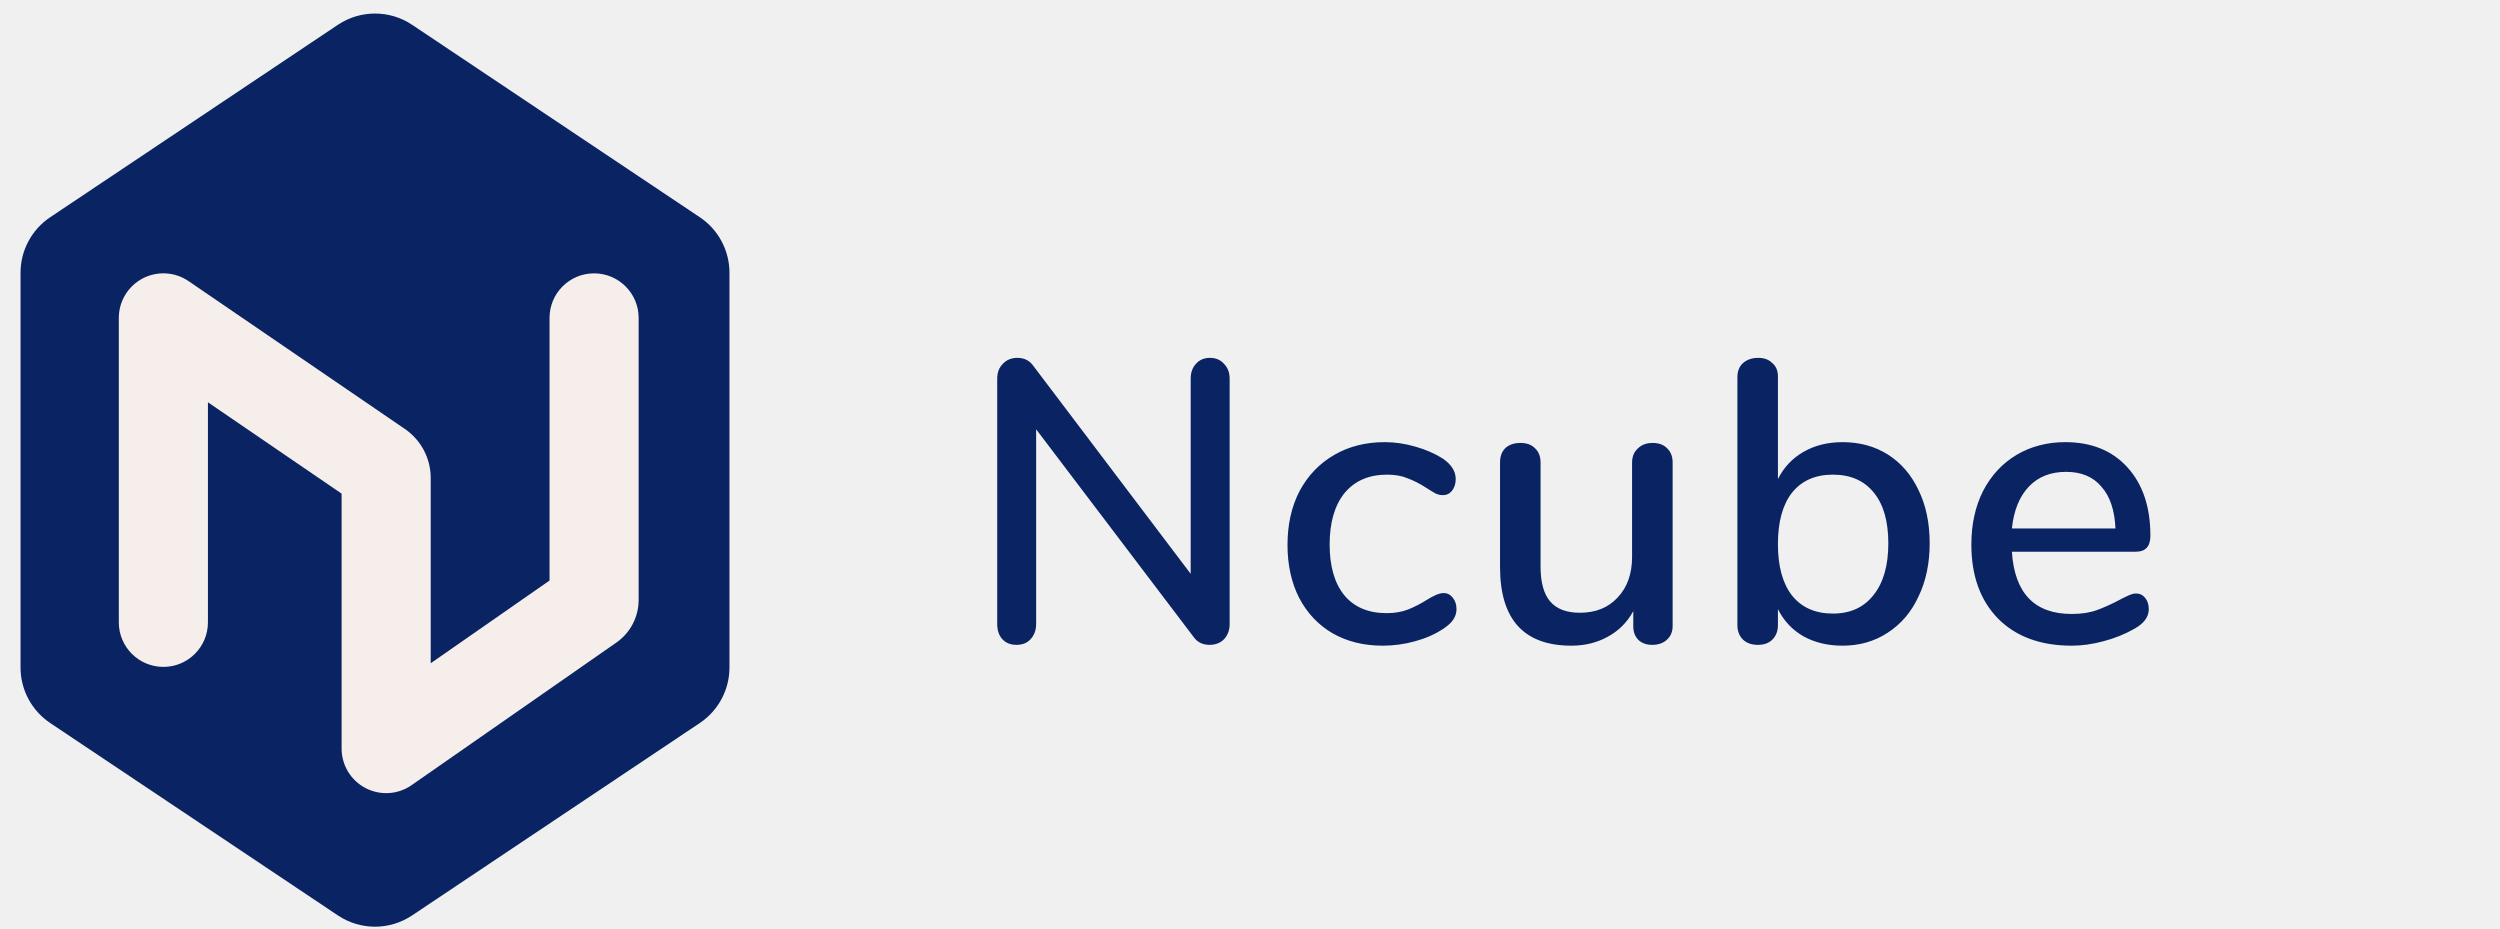
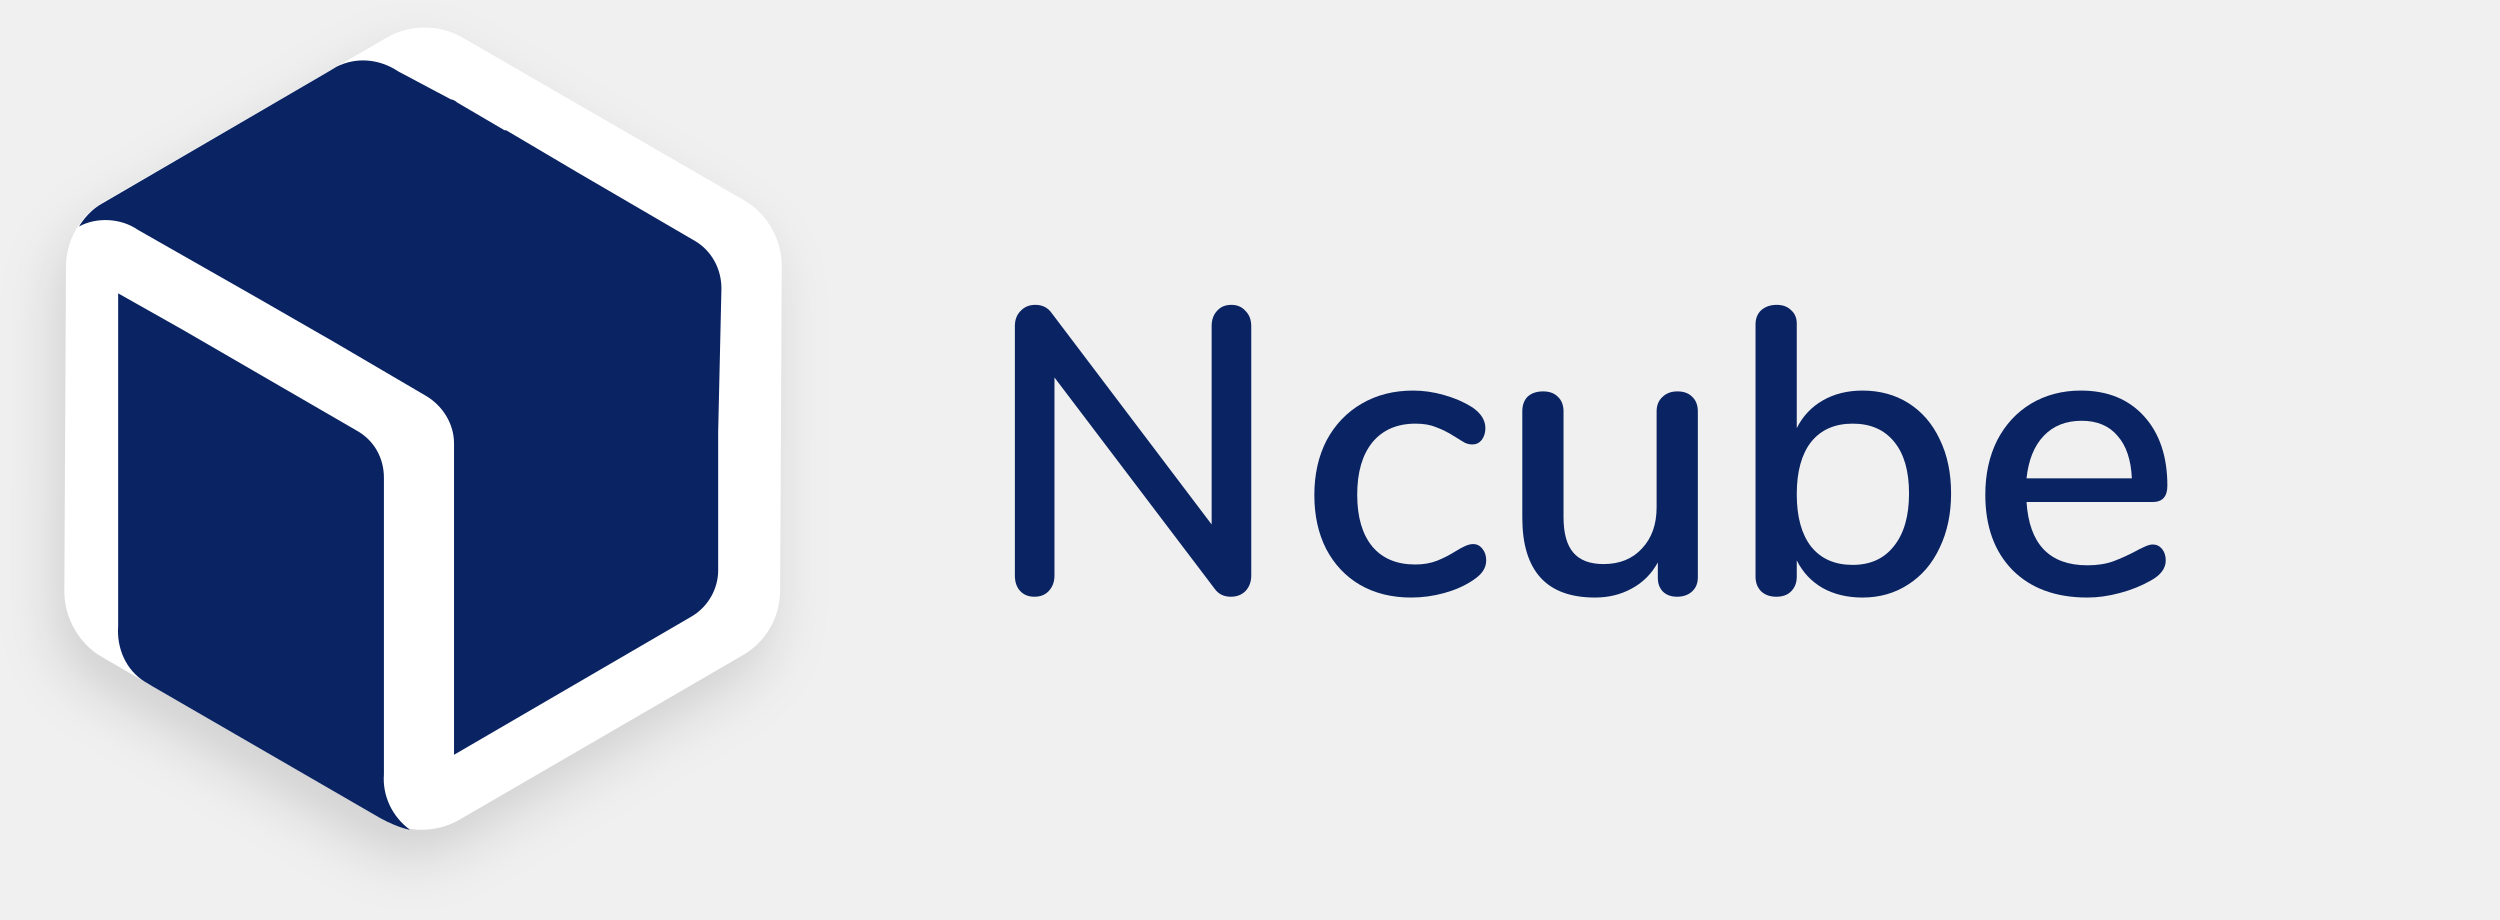
- <svg xmlns="http://www.w3.org/2000/svg" width="70" height="26" viewBox="0 0 70 26" fill="none">
-   <path fill-rule="evenodd" clip-rule="evenodd" d="M11.54 0.695L19.594 6.082C20.113 6.429 20.425 7.012 20.425 7.637V18.69C20.425 19.314 20.113 19.898 19.594 20.245L11.54 25.631C10.911 26.053 10.089 26.053 9.46 25.631L1.406 20.245C0.887 19.898 0.575 19.314 0.575 18.69V7.637C0.575 7.012 0.887 6.429 1.406 6.082L9.46 0.695C10.089 0.274 10.911 0.274 11.54 0.695Z" fill="#0A2463" />
-   <path fill-rule="evenodd" clip-rule="evenodd" d="M3.992 7.798C4.401 7.582 4.897 7.61 5.279 7.871L11.335 12.01C11.789 12.32 12.06 12.834 12.06 13.383V18.571L15.387 16.255V8.901C15.387 8.212 15.945 7.654 16.634 7.654C17.323 7.654 17.882 8.212 17.882 8.901V16.797C17.882 17.274 17.649 17.72 17.258 17.992L11.525 21.984C11.144 22.25 10.647 22.281 10.235 22.066C9.823 21.851 9.565 21.425 9.565 20.96V13.822L5.822 11.264V17.426C5.822 18.115 5.264 18.673 4.575 18.673C3.886 18.673 3.327 18.115 3.327 17.426V8.901C3.327 8.438 3.583 8.014 3.992 7.798Z" fill="#F5EEEB" />
-   <path d="M33.879 10.02C34.044 10.02 34.175 10.076 34.272 10.188C34.377 10.293 34.43 10.432 34.43 10.604V17.472C34.43 17.644 34.377 17.786 34.272 17.899C34.167 18.004 34.032 18.056 33.868 18.056C33.673 18.056 33.523 17.981 33.418 17.831L29.012 12.02V17.472C29.012 17.644 28.959 17.786 28.855 17.899C28.757 18.004 28.626 18.056 28.461 18.056C28.296 18.056 28.165 18.004 28.068 17.899C27.97 17.794 27.922 17.652 27.922 17.472V10.604C27.922 10.432 27.974 10.293 28.079 10.188C28.184 10.076 28.319 10.02 28.484 10.02C28.678 10.02 28.828 10.095 28.933 10.244L33.339 16.067V10.604C33.339 10.432 33.388 10.293 33.486 10.188C33.583 10.076 33.714 10.02 33.879 10.02ZM38.714 18.079C38.182 18.079 37.714 17.962 37.309 17.73C36.912 17.498 36.601 17.168 36.376 16.741C36.159 16.314 36.05 15.819 36.05 15.257C36.05 14.688 36.162 14.186 36.387 13.751C36.62 13.317 36.942 12.979 37.354 12.74C37.766 12.5 38.238 12.38 38.77 12.38C39.055 12.38 39.34 12.421 39.624 12.504C39.917 12.586 40.175 12.698 40.4 12.841C40.64 13.006 40.76 13.197 40.76 13.414C40.76 13.541 40.726 13.65 40.658 13.74C40.591 13.822 40.505 13.864 40.4 13.864C40.333 13.864 40.265 13.849 40.198 13.819C40.13 13.781 40.044 13.729 39.939 13.661C39.752 13.541 39.576 13.451 39.411 13.392C39.253 13.324 39.062 13.29 38.838 13.29C38.328 13.29 37.931 13.463 37.646 13.807C37.369 14.152 37.23 14.632 37.23 15.246C37.23 15.861 37.369 16.337 37.646 16.674C37.923 17.003 38.317 17.168 38.826 17.168C39.051 17.168 39.25 17.134 39.422 17.067C39.594 17 39.77 16.91 39.95 16.797C40.033 16.745 40.115 16.7 40.198 16.662C40.28 16.625 40.355 16.606 40.422 16.606C40.527 16.606 40.614 16.651 40.681 16.741C40.748 16.823 40.782 16.928 40.782 17.056C40.782 17.161 40.752 17.258 40.692 17.348C40.64 17.43 40.546 17.517 40.411 17.607C40.186 17.756 39.924 17.873 39.624 17.955C39.325 18.038 39.021 18.079 38.714 18.079ZM46.272 12.402C46.444 12.402 46.579 12.451 46.676 12.549C46.781 12.646 46.834 12.781 46.834 12.953V17.528C46.834 17.685 46.781 17.813 46.676 17.91C46.571 18.008 46.433 18.056 46.26 18.056C46.103 18.056 45.976 18.011 45.878 17.921C45.781 17.824 45.732 17.697 45.732 17.539V17.112C45.56 17.427 45.32 17.666 45.013 17.831C44.713 17.996 44.376 18.079 44.001 18.079C42.667 18.079 42.001 17.344 42.001 15.876V12.953C42.001 12.781 42.049 12.646 42.147 12.549C42.252 12.451 42.394 12.402 42.574 12.402C42.746 12.402 42.881 12.451 42.978 12.549C43.083 12.646 43.136 12.781 43.136 12.953V15.864C43.136 16.306 43.226 16.633 43.406 16.842C43.585 17.052 43.863 17.157 44.237 17.157C44.679 17.157 45.032 17.015 45.294 16.73C45.564 16.445 45.698 16.067 45.698 15.595V12.953C45.698 12.788 45.751 12.657 45.856 12.56C45.961 12.455 46.099 12.402 46.272 12.402ZM51.592 12.38C52.072 12.38 52.495 12.496 52.862 12.728C53.229 12.961 53.514 13.29 53.716 13.718C53.926 14.145 54.031 14.643 54.031 15.213C54.031 15.774 53.926 16.273 53.716 16.707C53.514 17.142 53.225 17.479 52.851 17.719C52.484 17.959 52.064 18.079 51.592 18.079C51.18 18.079 50.816 17.992 50.502 17.82C50.187 17.64 49.947 17.386 49.782 17.056V17.505C49.782 17.67 49.73 17.805 49.625 17.91C49.528 18.008 49.393 18.056 49.22 18.056C49.048 18.056 48.909 18.008 48.804 17.91C48.7 17.805 48.647 17.67 48.647 17.505V10.559C48.647 10.394 48.7 10.263 48.804 10.166C48.917 10.068 49.059 10.02 49.232 10.02C49.396 10.02 49.528 10.068 49.625 10.166C49.73 10.256 49.782 10.379 49.782 10.537V13.414C49.947 13.084 50.187 12.83 50.502 12.65C50.816 12.47 51.18 12.38 51.592 12.38ZM51.322 17.18C51.809 17.18 52.188 17.007 52.458 16.662C52.735 16.318 52.873 15.834 52.873 15.213C52.873 14.598 52.739 14.126 52.469 13.796C52.199 13.459 51.817 13.29 51.322 13.29C50.828 13.29 50.446 13.459 50.176 13.796C49.913 14.133 49.782 14.613 49.782 15.235C49.782 15.857 49.913 16.337 50.176 16.674C50.446 17.011 50.828 17.18 51.322 17.18ZM59.806 16.617C59.911 16.617 59.998 16.659 60.065 16.741C60.132 16.823 60.166 16.928 60.166 17.056C60.166 17.273 60.031 17.457 59.761 17.607C59.499 17.756 59.211 17.873 58.896 17.955C58.589 18.038 58.293 18.079 58.008 18.079C57.139 18.079 56.453 17.828 55.951 17.326C55.449 16.816 55.198 16.123 55.198 15.246C55.198 14.684 55.307 14.186 55.524 13.751C55.749 13.317 56.06 12.979 56.457 12.74C56.861 12.5 57.319 12.38 57.828 12.38C58.562 12.38 59.143 12.616 59.57 13.088C59.998 13.56 60.211 14.197 60.211 14.999C60.211 15.299 60.076 15.448 59.806 15.448H56.333C56.408 16.61 56.966 17.191 58.008 17.191C58.285 17.191 58.525 17.153 58.727 17.078C58.93 17.003 59.143 16.906 59.368 16.786C59.391 16.771 59.45 16.741 59.548 16.696C59.653 16.644 59.739 16.617 59.806 16.617ZM57.851 13.212C57.416 13.212 57.068 13.35 56.805 13.628C56.543 13.905 56.386 14.294 56.333 14.797H59.233C59.211 14.287 59.08 13.897 58.84 13.628C58.608 13.35 58.278 13.212 57.851 13.212Z" fill="#0A2463" />
+ <svg xmlns="http://www.w3.org/2000/svg" width="272" height="100" viewBox="0 0 272 100" fill="none">
+   <path d="M133.959 33.167C134.611 33.167 135.129 33.389 135.514 33.833C135.928 34.248 136.136 34.796 136.136 35.477V62.615C136.136 63.296 135.928 63.859 135.514 64.303C135.099 64.717 134.566 64.925 133.915 64.925C133.145 64.925 132.553 64.629 132.138 64.036L114.727 41.073V62.615C114.727 63.296 114.52 63.859 114.105 64.303C113.72 64.717 113.202 64.925 112.55 64.925C111.899 64.925 111.381 64.717 110.996 64.303C110.611 63.888 110.418 63.326 110.418 62.615V35.477C110.418 34.796 110.626 34.248 111.04 33.833C111.455 33.389 111.988 33.167 112.639 33.167C113.409 33.167 114.001 33.463 114.416 34.055L131.827 57.063V35.477C131.827 34.796 132.02 34.248 132.405 33.833C132.789 33.389 133.308 33.167 133.959 33.167Z" fill="#0A2463" />
+   <path d="M153.527 65.013C151.424 65.013 149.574 64.555 147.975 63.637C146.405 62.719 145.176 61.416 144.288 59.728C143.429 58.04 143 56.086 143 53.865C143 51.615 143.444 49.631 144.332 47.913C145.25 46.196 146.524 44.863 148.152 43.916C149.781 42.968 151.646 42.494 153.749 42.494C154.874 42.494 155.999 42.657 157.124 42.983C158.279 43.309 159.301 43.753 160.189 44.316C161.137 44.967 161.61 45.722 161.61 46.581C161.61 47.084 161.477 47.514 161.211 47.869C160.944 48.194 160.604 48.357 160.189 48.357C159.923 48.357 159.656 48.298 159.39 48.18C159.123 48.032 158.783 47.824 158.368 47.558C157.628 47.084 156.932 46.729 156.28 46.492C155.659 46.225 154.904 46.092 154.015 46.092C152.002 46.092 150.432 46.773 149.307 48.135C148.212 49.497 147.664 51.392 147.664 53.821C147.664 56.249 148.212 58.129 149.307 59.462C150.403 60.764 151.957 61.416 153.971 61.416C154.859 61.416 155.644 61.283 156.325 61.016C157.006 60.75 157.702 60.394 158.412 59.95C158.738 59.743 159.064 59.565 159.39 59.417C159.715 59.269 160.011 59.195 160.278 59.195C160.693 59.195 161.033 59.373 161.3 59.728C161.566 60.054 161.699 60.468 161.699 60.972C161.699 61.386 161.581 61.771 161.344 62.127C161.137 62.452 160.767 62.793 160.234 63.148C159.345 63.74 158.309 64.199 157.124 64.525C155.94 64.851 154.741 65.013 153.527 65.013Z" fill="#0A2463" />
+   <path d="M182.504 42.583C183.185 42.583 183.718 42.776 184.103 43.161C184.517 43.546 184.725 44.079 184.725 44.76V62.837C184.725 63.459 184.517 63.962 184.103 64.347C183.688 64.732 183.14 64.925 182.459 64.925C181.838 64.925 181.334 64.747 180.949 64.392C180.564 64.007 180.372 63.503 180.372 62.882V61.194C179.691 62.437 178.743 63.385 177.529 64.036C176.345 64.688 175.012 65.013 173.532 65.013C168.261 65.013 165.626 62.112 165.626 56.308V44.76C165.626 44.079 165.818 43.546 166.203 43.161C166.618 42.776 167.18 42.583 167.891 42.583C168.572 42.583 169.105 42.776 169.49 43.161C169.904 43.546 170.112 44.079 170.112 44.76V56.264C170.112 58.011 170.467 59.299 171.178 60.128C171.888 60.957 172.984 61.371 174.464 61.371C176.212 61.371 177.603 60.809 178.64 59.684C179.706 58.558 180.239 57.063 180.239 55.197V44.76C180.239 44.108 180.446 43.59 180.86 43.205C181.275 42.791 181.823 42.583 182.504 42.583Z" fill="#0A2463" />
+   <path d="M202.639 42.494C204.534 42.494 206.207 42.953 207.658 43.871C209.109 44.789 210.235 46.092 211.034 47.78C211.863 49.468 212.278 51.437 212.278 53.687C212.278 55.908 211.863 57.877 211.034 59.595C210.235 61.312 209.095 62.645 207.614 63.592C206.163 64.54 204.505 65.013 202.639 65.013C201.011 65.013 199.575 64.673 198.331 63.992C197.087 63.281 196.14 62.275 195.488 60.972V62.748C195.488 63.4 195.281 63.933 194.867 64.347C194.482 64.732 193.949 64.925 193.268 64.925C192.586 64.925 192.039 64.732 191.624 64.347C191.21 63.933 191.002 63.4 191.002 62.748V35.299C191.002 34.648 191.21 34.129 191.624 33.744C192.068 33.359 192.631 33.167 193.312 33.167C193.963 33.167 194.482 33.359 194.867 33.744C195.281 34.1 195.488 34.588 195.488 35.21V46.581C196.14 45.278 197.087 44.271 198.331 43.56C199.575 42.85 201.011 42.494 202.639 42.494ZM201.573 61.46C203.498 61.46 204.993 60.779 206.059 59.417C207.155 58.055 207.703 56.145 207.703 53.687C207.703 51.259 207.17 49.394 206.104 48.091C205.038 46.758 203.528 46.092 201.573 46.092C199.619 46.092 198.109 46.758 197.043 48.091C196.007 49.423 195.488 51.319 195.488 53.776C195.488 56.234 196.007 58.129 197.043 59.462C198.109 60.794 199.619 61.46 201.573 61.46Z" fill="#0A2463" />
+   <path d="M234.211 59.239C234.626 59.239 234.966 59.402 235.233 59.728C235.499 60.054 235.633 60.468 235.633 60.972C235.633 61.83 235.1 62.556 234.034 63.148C232.997 63.74 231.857 64.199 230.614 64.525C229.4 64.851 228.23 65.013 227.105 65.013C223.67 65.013 220.961 64.022 218.977 62.038C216.993 60.024 216.001 57.285 216.001 53.821C216.001 51.6 216.43 49.631 217.289 47.913C218.177 46.196 219.406 44.863 220.975 43.916C222.574 42.968 224.381 42.494 226.394 42.494C229.296 42.494 231.591 43.427 233.279 45.293C234.966 47.158 235.81 49.675 235.81 52.843C235.81 54.028 235.277 54.62 234.211 54.62H220.487C220.783 59.21 222.989 61.505 227.105 61.505C228.2 61.505 229.148 61.357 229.947 61.06C230.747 60.764 231.591 60.379 232.479 59.906C232.568 59.846 232.805 59.728 233.19 59.55C233.604 59.343 233.945 59.239 234.211 59.239ZM226.483 45.781C224.766 45.781 223.389 46.329 222.352 47.425C221.316 48.52 220.694 50.06 220.487 52.044H231.946C231.857 50.03 231.339 48.491 230.392 47.425C229.474 46.329 228.171 45.781 226.483 45.781Z" fill="#0A2463" />
+   <g filter="url(#filter0_d)">
+     <path d="M42.125 4.064L11.258 21.982C8.774 23.401 7.177 26.062 7.177 29.078L7 64.38C7 67.218 8.597 70.056 11.08 71.476L41.77 89.216C44.254 90.635 47.447 90.635 49.93 89.216L80.798 71.298C83.281 69.879 84.878 67.218 84.878 64.202L85.055 28.9C85.055 26.062 83.459 23.223 80.975 21.804L50.285 4.064C47.802 2.645 44.608 2.645 42.125 4.064Z" fill="white" />
+     <path d="M78.492 31.384C78.492 29.255 77.427 27.303 75.653 26.239L62.88 18.788L55.075 14.176C55.075 14.176 55.075 14.176 54.898 14.176L49.753 11.16C49.576 10.983 49.221 10.806 49.044 10.806L43.367 7.79C41.238 6.37 38.754 6.193 36.626 7.257L35.739 7.79L11.08 22.159C9.484 23.046 8.597 24.642 8.597 24.642C10.548 23.578 13.209 23.756 14.983 24.997L27.756 32.271L34.852 36.351L36.093 37.06L46.383 43.092C48.157 44.156 49.398 46.108 49.398 48.236V62.783V82.12L75.298 67.041C77.072 65.976 78.137 64.025 78.137 62.074V46.995L78.492 31.384Z" fill="#0A2463" />
+     <path d="M41.77 84.249V78.217V51.962C41.77 49.833 40.706 47.882 38.755 46.818L19.773 35.819L12.855 31.916V54.623V55.155V61.719C12.855 61.896 12.855 62.074 12.855 62.428V68.105C12.677 70.589 13.742 72.895 15.693 74.137L16.58 74.669L41.416 89.038C43.367 90.103 44.609 90.28 44.609 90.28C42.657 88.861 41.593 86.555 41.77 84.249Z" fill="#0A2463" />
+   </g>
+   <defs>
+     <filter id="filter0_d" x="0" y="0" width="90.055" height="99.28" filterUnits="userSpaceOnUse" color-interpolation-filters="sRGB">
+       <feFlood flood-opacity="0" result="BackgroundImageFix" />
+       <feColorMatrix in="SourceAlpha" type="matrix" values="0 0 0 0 0 0 0 0 0 0 0 0 0 0 0 0 0 0 127 0" />
+       <feOffset dx="-1" dy="3" />
+       <feGaussianBlur stdDeviation="3" />
+       <feColorMatrix type="matrix" values="0 0 0 0 0 0 0 0 0 0 0 0 0 0 0 0 0 0 0.13 0" />
+       <feBlend mode="normal" in2="BackgroundImageFix" result="effect1_dropShadow" />
+       <feBlend mode="normal" in="SourceGraphic" in2="effect1_dropShadow" result="shape" />
+     </filter>
+   </defs>
</svg>
